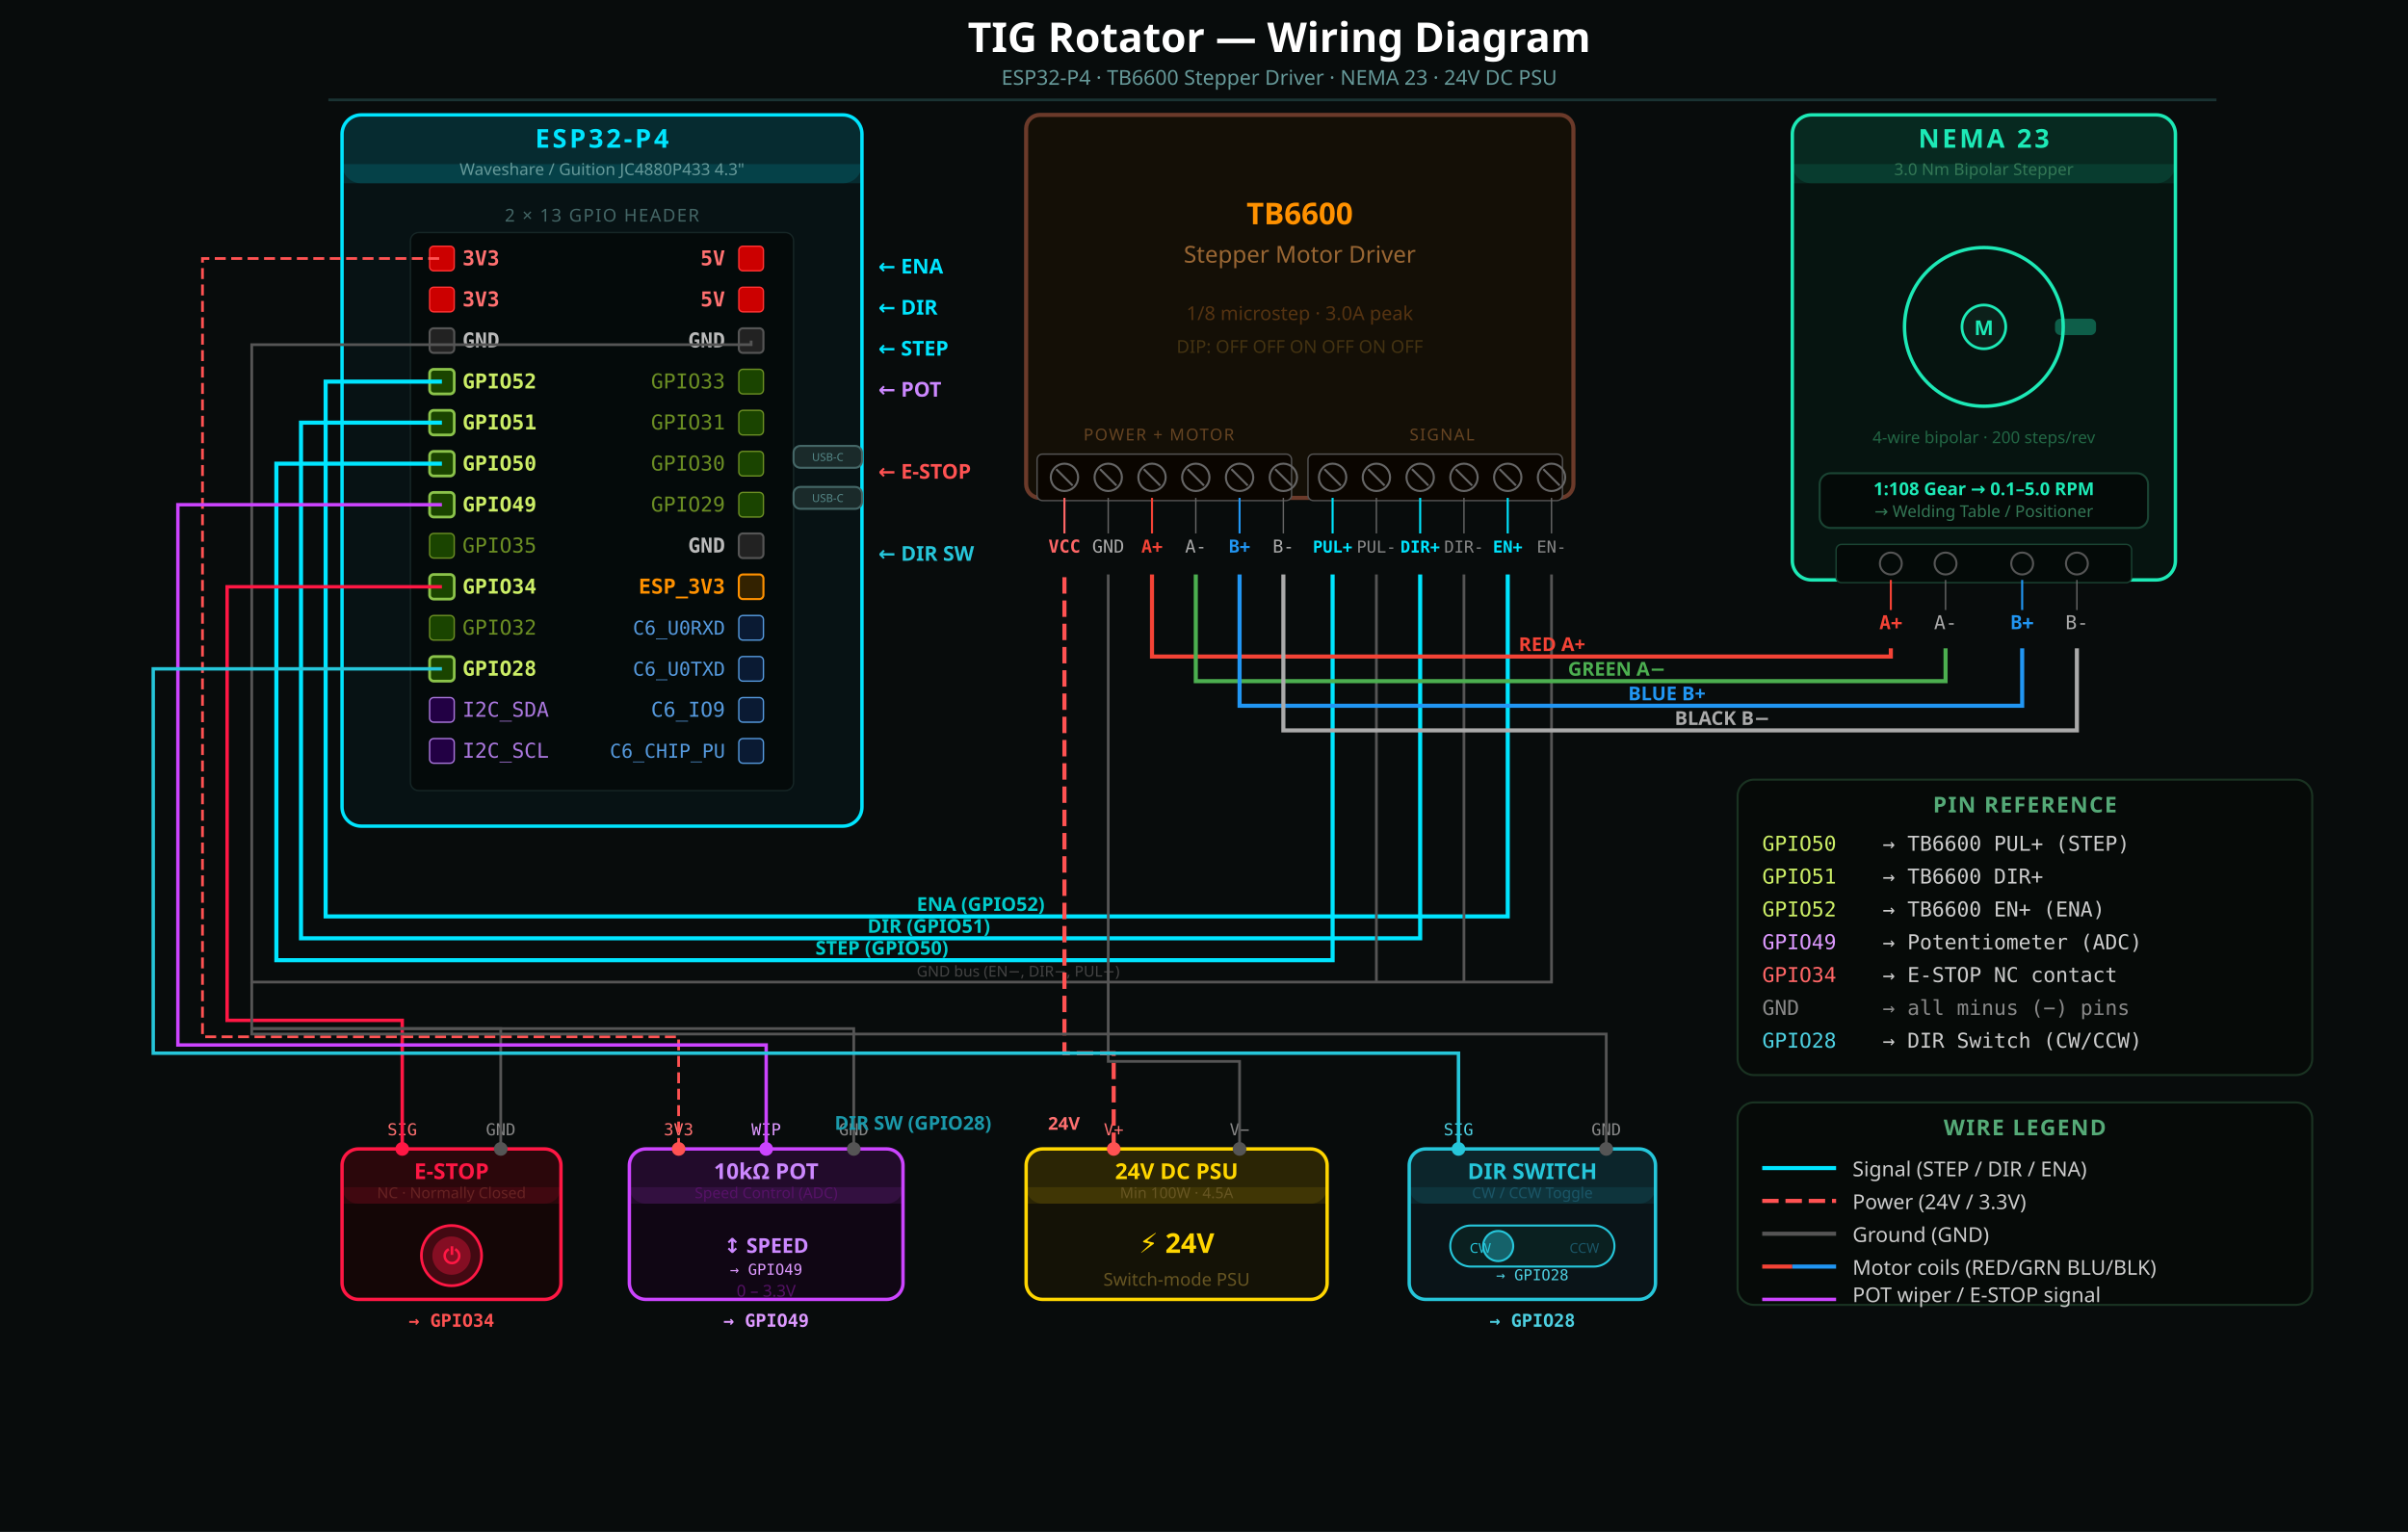
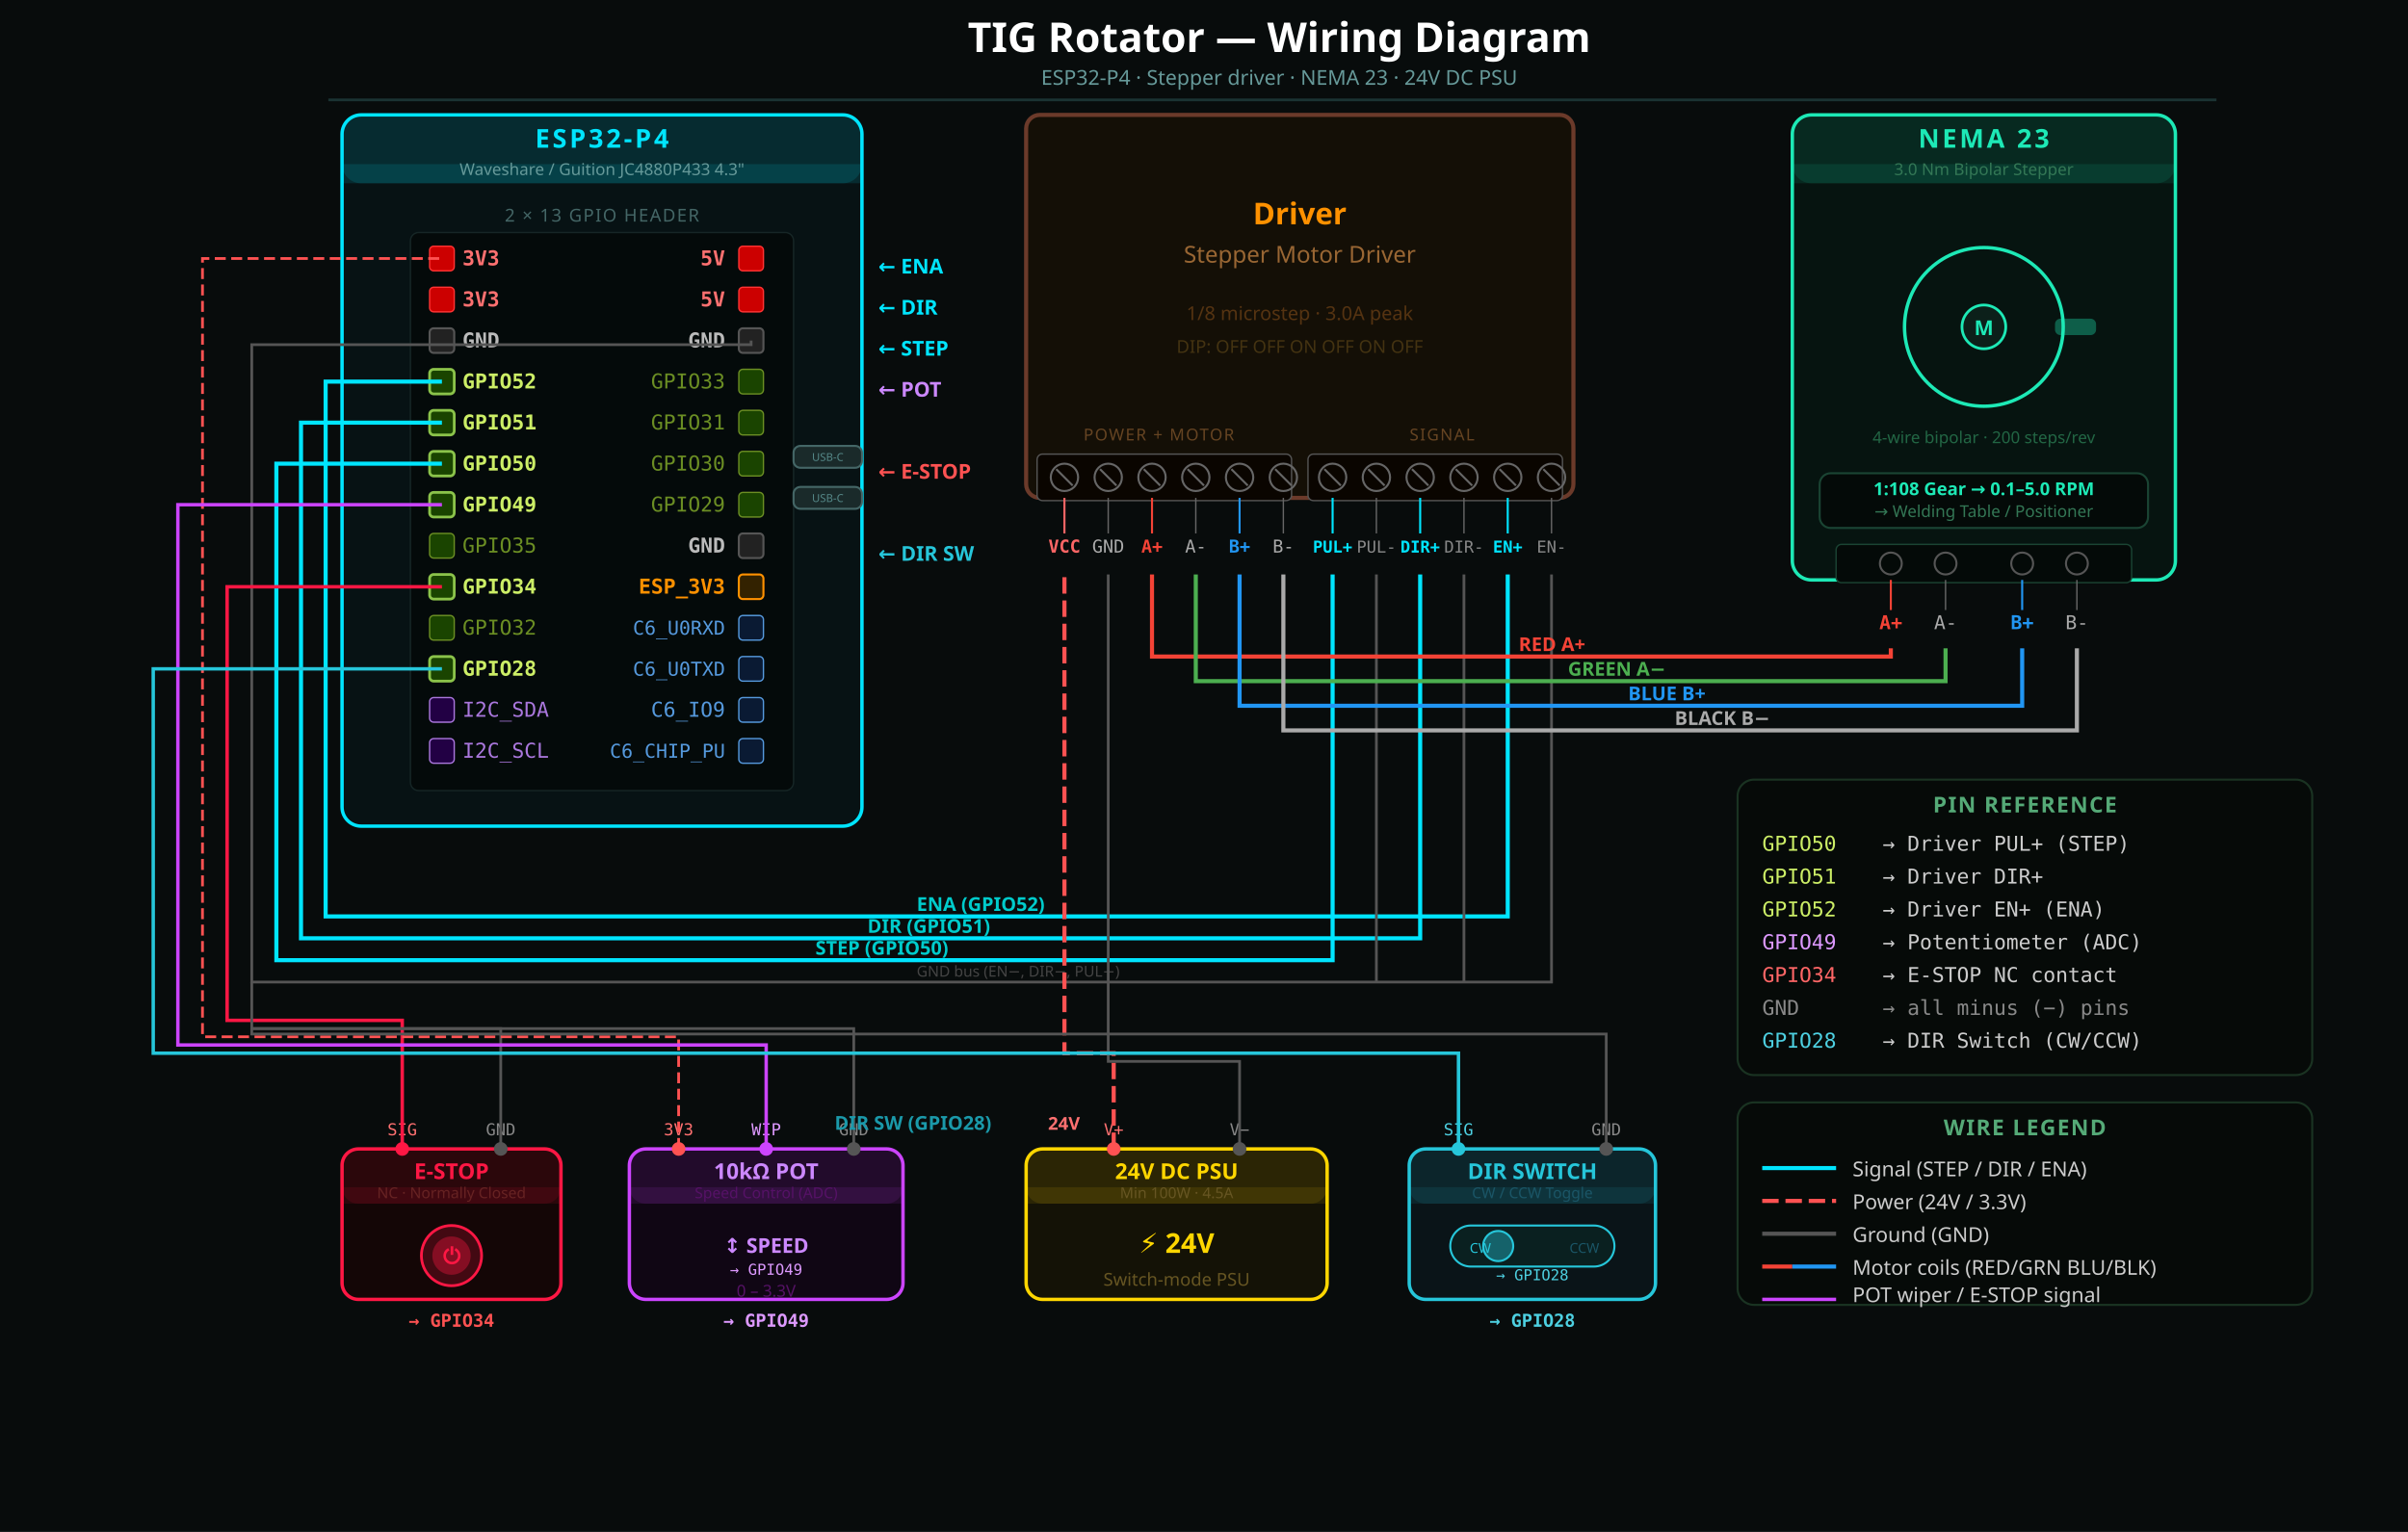
<svg xmlns="http://www.w3.org/2000/svg" viewBox="-160 0 1760 1120" width="1760" height="1120">
  <rect x="-160" y="0" width="1760" height="1120" fill="#080C0C" />
  <g transform="translate(50,0)">
    <text x="725" y="38" font-family="sans-serif" font-size="30" fill="#FFF" text-anchor="middle" font-weight="bold">TIG Rotator — Wiring Diagram</text>
-     <text x="725" y="62" font-family="sans-serif" font-size="15" fill="#669999" text-anchor="middle">ESP32-P4  ·  TB6600 Stepper Driver  ·  NEMA 23  ·  24V DC PSU</text>
+     <text x="725" y="62" font-family="sans-serif" font-size="15" fill="#669999" text-anchor="middle">ESP32-P4  ·  Stepper driver  ·  NEMA 23  ·  24V DC PSU</text>
    <rect x="30" y="72" width="1380" height="2" fill="#1A3333" />
    <g transform="translate(40, 84)">
      <rect width="380" height="520" rx="14" fill="#071214" stroke="#00E5FF" stroke-width="2.5" />
      <rect width="380" height="50" rx="14" fill="#00E5FF" fill-opacity="0.12" />
      <rect y="36" width="380" height="14" fill="#00E5FF" fill-opacity="0.12" />
      <text x="190" y="24" font-family="sans-serif" font-size="19" fill="#00E5FF" text-anchor="middle" font-weight="bold" letter-spacing="2">ESP32-P4</text>
      <text x="190" y="44" font-family="sans-serif" font-size="12" fill="#669999" text-anchor="middle">Waveshare / Guition JC4880P433  4.3"</text>
      <text x="190" y="78" font-family="sans-serif" font-size="13" fill="#446666" text-anchor="middle" letter-spacing="1">2 × 13  GPIO HEADER</text>
      <rect x="50" y="86" width="280" height="408" rx="6" fill="#040A0A" stroke="#162626" stroke-width="1" />
      <rect x="64" y="96" width="18" height="18" rx="3" fill="#CC0000" stroke="#FF3333" stroke-width="1" />
      <text x="88" y="110" font-family="monospace" font-size="15" fill="#FF7070" font-weight="bold">3V3</text>
      <text x="280" y="110" font-family="monospace" font-size="15" fill="#FF7070" text-anchor="end" font-weight="bold">5V</text>
      <rect x="290" y="96" width="18" height="18" rx="3" fill="#CC0000" stroke="#FF3333" stroke-width="1" />
      <rect x="64" y="126" width="18" height="18" rx="3" fill="#CC0000" stroke="#FF3333" stroke-width="1" />
      <text x="88" y="140" font-family="monospace" font-size="15" fill="#FF7070" font-weight="bold">3V3</text>
      <text x="280" y="140" font-family="monospace" font-size="15" fill="#FF7070" text-anchor="end" font-weight="bold">5V</text>
      <rect x="290" y="126" width="18" height="18" rx="3" fill="#CC0000" stroke="#FF3333" stroke-width="1" />
      <rect x="64" y="156" width="18" height="18" rx="3" fill="#222" stroke="#555" stroke-width="1.5" />
      <text x="88" y="170" font-family="monospace" font-size="15" fill="#BBBBBB" font-weight="bold">GND</text>
      <text x="280" y="170" font-family="monospace" font-size="15" fill="#BBBBBB" text-anchor="end" font-weight="bold">GND</text>
      <rect x="290" y="156" width="18" height="18" rx="3" fill="#222" stroke="#555" stroke-width="1.5" />
      <rect x="64" y="186" width="18" height="18" rx="3" fill="#1A4400" stroke="#8BC34A" stroke-width="2" />
      <text x="88" y="200" font-family="monospace" font-size="15" fill="#CCEE66" font-weight="bold">GPIO52</text>
      <text x="280" y="200" font-family="monospace" font-size="15" fill="#6B8E23" text-anchor="end">GPIO33</text>
      <rect x="290" y="186" width="18" height="18" rx="3" fill="#1A4400" stroke="#6B8E23" stroke-width="1" />
      <rect x="64" y="216" width="18" height="18" rx="3" fill="#1A4400" stroke="#8BC34A" stroke-width="2" />
      <text x="88" y="230" font-family="monospace" font-size="15" fill="#CCEE66" font-weight="bold">GPIO51</text>
      <text x="280" y="230" font-family="monospace" font-size="15" fill="#6B8E23" text-anchor="end">GPIO31</text>
      <rect x="290" y="216" width="18" height="18" rx="3" fill="#1A4400" stroke="#6B8E23" stroke-width="1" />
      <rect x="64" y="246" width="18" height="18" rx="3" fill="#1A4400" stroke="#8BC34A" stroke-width="2" />
      <text x="88" y="260" font-family="monospace" font-size="15" fill="#CCEE66" font-weight="bold">GPIO50</text>
      <text x="280" y="260" font-family="monospace" font-size="15" fill="#6B8E23" text-anchor="end">GPIO30</text>
      <rect x="290" y="246" width="18" height="18" rx="3" fill="#1A4400" stroke="#6B8E23" stroke-width="1" />
      <rect x="64" y="276" width="18" height="18" rx="3" fill="#1A4400" stroke="#8BC34A" stroke-width="2" />
      <text x="88" y="290" font-family="monospace" font-size="15" fill="#CCEE66" font-weight="bold">GPIO49</text>
      <text x="280" y="290" font-family="monospace" font-size="15" fill="#6B8E23" text-anchor="end">GPIO29</text>
      <rect x="290" y="276" width="18" height="18" rx="3" fill="#1A4400" stroke="#6B8E23" stroke-width="1" />
      <rect x="330" y="242" width="50" height="16" rx="5" fill="#1A2A2A" stroke="#446666" stroke-width="1.5" />
      <text x="355" y="253" font-family="sans-serif" font-size="8" fill="#558888" text-anchor="middle">USB-C</text>
      <rect x="330" y="272" width="50" height="16" rx="5" fill="#1A2A2A" stroke="#446666" stroke-width="1.5" />
      <text x="355" y="283" font-family="sans-serif" font-size="8" fill="#558888" text-anchor="middle">USB-C</text>
      <rect x="64" y="306" width="18" height="18" rx="3" fill="#1A4400" stroke="#6B8E23" stroke-width="1" />
      <text x="88" y="320" font-family="monospace" font-size="15" fill="#6B8E23">GPIO35</text>
      <text x="280" y="320" font-family="monospace" font-size="15" fill="#BBBBBB" text-anchor="end" font-weight="bold">GND</text>
      <rect x="290" y="306" width="18" height="18" rx="3" fill="#222" stroke="#555" stroke-width="1.5" />
      <rect x="64" y="336" width="18" height="18" rx="3" fill="#1A4400" stroke="#8BC34A" stroke-width="2" />
      <text x="88" y="350" font-family="monospace" font-size="15" fill="#CCEE66" font-weight="bold">GPIO34</text>
      <text x="280" y="350" font-family="monospace" font-size="15" fill="#FF9100" text-anchor="end" font-weight="bold">ESP_3V3</text>
      <rect x="290" y="336" width="18" height="18" rx="3" fill="#332200" stroke="#FF9100" stroke-width="1.5" />
      <rect x="64" y="366" width="18" height="18" rx="3" fill="#1A4400" stroke="#6B8E23" stroke-width="1" />
      <text x="88" y="380" font-family="monospace" font-size="15" fill="#6B8E23">GPIO32</text>
      <text x="280" y="380" font-family="monospace" font-size="14" fill="#5599DD" text-anchor="end">C6_U0RXD</text>
      <rect x="290" y="366" width="18" height="18" rx="3" fill="#0A1A33" stroke="#5599DD" stroke-width="1" />
      <rect x="64" y="396" width="18" height="18" rx="3" fill="#1A4400" stroke="#8BC34A" stroke-width="2" />
      <text x="88" y="410" font-family="monospace" font-size="15" fill="#CCEE66" font-weight="bold">GPIO28</text>
      <text x="280" y="410" font-family="monospace" font-size="14" fill="#5599DD" text-anchor="end">C6_U0TXD</text>
      <rect x="290" y="396" width="18" height="18" rx="3" fill="#0A1A33" stroke="#5599DD" stroke-width="1" />
      <rect x="64" y="426" width="18" height="18" rx="3" fill="#220044" stroke="#AA77DD" stroke-width="1" />
      <text x="88" y="440" font-family="monospace" font-size="15" fill="#AA77DD">I2C_SDA</text>
      <text x="280" y="440" font-family="monospace" font-size="15" fill="#5599DD" text-anchor="end">C6_IO9</text>
      <rect x="290" y="426" width="18" height="18" rx="3" fill="#0A1A33" stroke="#5599DD" stroke-width="1" />
      <rect x="64" y="456" width="18" height="18" rx="3" fill="#220044" stroke="#AA77DD" stroke-width="1" />
      <text x="88" y="470" font-family="monospace" font-size="15" fill="#AA77DD">I2C_SCL</text>
      <text x="280" y="470" font-family="monospace" font-size="14" fill="#5599DD" text-anchor="end">C6_CHIP_PU</text>
      <rect x="290" y="456" width="18" height="18" rx="3" fill="#0A1A33" stroke="#5599DD" stroke-width="1" />
    </g>
    <text x="432" y="200" font-family="sans-serif" font-size="15" fill="#00E5FF" font-weight="bold">← ENA</text>
    <text x="432" y="230" font-family="sans-serif" font-size="15" fill="#00E5FF" font-weight="bold">← DIR</text>
    <text x="432" y="260" font-family="sans-serif" font-size="15" fill="#00E5FF" font-weight="bold">← STEP</text>
    <text x="432" y="290" font-family="sans-serif" font-size="15" fill="#CC88FF" font-weight="bold">← POT</text>
    <text x="432" y="350" font-family="sans-serif" font-size="15" fill="#FF5252" font-weight="bold">← E-STOP</text>
    <text x="432" y="410" font-family="sans-serif" font-size="15" fill="#26C6DA" font-weight="bold">← DIR SW</text>
    <g transform="translate(540, 84)">
      <rect width="400" height="280" rx="10" fill="#140F06" stroke="#6B3A2A" stroke-width="3" />
-       <text x="200" y="80" font-family="sans-serif" font-size="22" fill="#FF9100" text-anchor="middle" font-weight="bold">TB6600</text>
+       <text x="200" y="80" font-family="sans-serif" font-size="22" fill="#FF9100" text-anchor="middle" font-weight="bold">Driver</text>
      <text x="200" y="108" font-family="sans-serif" font-size="17" fill="#996633" text-anchor="middle">Stepper Motor Driver</text>
      <text x="200" y="150" font-family="sans-serif" font-size="14" fill="#553311" text-anchor="middle">1/8 microstep · 3.0A peak</text>
      <text x="200" y="174" font-family="sans-serif" font-size="13" fill="#443311" text-anchor="middle">DIP: OFF OFF ON OFF ON OFF</text>
      <text x="97" y="238" font-family="sans-serif" font-size="12" fill="#664422" text-anchor="middle" letter-spacing="1">POWER + MOTOR</text>
      <text x="304" y="238" font-family="sans-serif" font-size="12" fill="#664422" text-anchor="middle" letter-spacing="1">SIGNAL</text>
      <rect x="8" y="248" width="186" height="34" rx="4" fill="#0A0500" stroke="#555" stroke-width="1" />
      <circle cx="28" cy="265" r="10" fill="none" stroke="#666" stroke-width="1.5" />
      <line x1="22" y1="259" x2="34" y2="271" stroke="#666" stroke-width="1.5" />
      <circle cx="60" cy="265" r="10" fill="none" stroke="#666" stroke-width="1.5" />
      <line x1="54" y1="259" x2="66" y2="271" stroke="#666" stroke-width="1.5" />
      <circle cx="92" cy="265" r="10" fill="none" stroke="#666" stroke-width="1.5" />
      <line x1="86" y1="259" x2="98" y2="271" stroke="#666" stroke-width="1.5" />
      <circle cx="124" cy="265" r="10" fill="none" stroke="#666" stroke-width="1.5" />
      <line x1="118" y1="259" x2="130" y2="271" stroke="#666" stroke-width="1.5" />
      <circle cx="156" cy="265" r="10" fill="none" stroke="#666" stroke-width="1.5" />
      <line x1="150" y1="259" x2="162" y2="271" stroke="#666" stroke-width="1.5" />
      <circle cx="188" cy="265" r="10" fill="none" stroke="#666" stroke-width="1.5" />
      <line x1="182" y1="259" x2="194" y2="271" stroke="#666" stroke-width="1.5" />
      <rect x="206" y="248" width="186" height="34" rx="4" fill="#0A0500" stroke="#555" stroke-width="1" />
      <circle cx="224" cy="265" r="10" fill="none" stroke="#666" stroke-width="1.5" />
      <line x1="218" y1="259" x2="230" y2="271" stroke="#666" stroke-width="1.5" />
      <circle cx="256" cy="265" r="10" fill="none" stroke="#666" stroke-width="1.5" />
      <line x1="250" y1="259" x2="262" y2="271" stroke="#666" stroke-width="1.5" />
      <circle cx="288" cy="265" r="10" fill="none" stroke="#666" stroke-width="1.5" />
      <line x1="282" y1="259" x2="294" y2="271" stroke="#666" stroke-width="1.5" />
      <circle cx="320" cy="265" r="10" fill="none" stroke="#666" stroke-width="1.5" />
      <line x1="314" y1="259" x2="326" y2="271" stroke="#666" stroke-width="1.5" />
      <circle cx="352" cy="265" r="10" fill="none" stroke="#666" stroke-width="1.5" />
      <line x1="346" y1="259" x2="358" y2="271" stroke="#666" stroke-width="1.5" />
      <circle cx="384" cy="265" r="10" fill="none" stroke="#666" stroke-width="1.5" />
      <line x1="378" y1="259" x2="390" y2="271" stroke="#666" stroke-width="1.5" />
    </g>
    <line x1="568" y1="364" x2="568" y2="390" stroke="#FF6666" stroke-width="1.5" />
    <text x="568" y="404" font-family="monospace" font-size="13" fill="#FF6666" text-anchor="middle" font-weight="bold">VCC</text>
    <line x1="600" y1="364" x2="600" y2="390" stroke="#666" stroke-width="1" />
    <text x="600" y="404" font-family="monospace" font-size="13" fill="#AAA" text-anchor="middle">GND</text>
    <line x1="632" y1="364" x2="632" y2="390" stroke="#F44336" stroke-width="1.5" />
    <text x="632" y="404" font-family="monospace" font-size="13" fill="#F44336" text-anchor="middle" font-weight="bold">A+</text>
    <line x1="664" y1="364" x2="664" y2="390" stroke="#666" stroke-width="1" />
    <text x="664" y="404" font-family="monospace" font-size="13" fill="#AAA" text-anchor="middle">A-</text>
    <line x1="696" y1="364" x2="696" y2="390" stroke="#2196F3" stroke-width="1.5" />
    <text x="696" y="404" font-family="monospace" font-size="13" fill="#2196F3" text-anchor="middle" font-weight="bold">B+</text>
    <line x1="728" y1="364" x2="728" y2="390" stroke="#666" stroke-width="1" />
    <text x="728" y="404" font-family="monospace" font-size="13" fill="#AAA" text-anchor="middle">B-</text>
    <line x1="764" y1="364" x2="764" y2="390" stroke="#00E5FF" stroke-width="1.5" />
    <text x="764" y="404" font-family="monospace" font-size="12" fill="#00E5FF" text-anchor="middle" font-weight="bold">PUL+</text>
    <line x1="796" y1="364" x2="796" y2="390" stroke="#666" stroke-width="1" />
    <text x="796" y="404" font-family="monospace" font-size="12" fill="#888" text-anchor="middle">PUL-</text>
    <line x1="828" y1="364" x2="828" y2="390" stroke="#00E5FF" stroke-width="1.5" />
    <text x="828" y="404" font-family="monospace" font-size="12" fill="#00E5FF" text-anchor="middle" font-weight="bold">DIR+</text>
    <line x1="860" y1="364" x2="860" y2="390" stroke="#666" stroke-width="1" />
    <text x="860" y="404" font-family="monospace" font-size="12" fill="#888" text-anchor="middle">DIR-</text>
    <line x1="892" y1="364" x2="892" y2="390" stroke="#00E5FF" stroke-width="1.5" />
    <text x="892" y="404" font-family="monospace" font-size="12" fill="#00E5FF" text-anchor="middle" font-weight="bold">EN+</text>
    <line x1="924" y1="364" x2="924" y2="390" stroke="#666" stroke-width="1" />
    <text x="924" y="404" font-family="monospace" font-size="12" fill="#888" text-anchor="middle">EN-</text>
    <g transform="translate(1100, 84)">
      <rect width="280" height="340" rx="14" fill="#061410" stroke="#1DE9B6" stroke-width="2.5" />
      <rect width="280" height="50" rx="14" fill="#1DE9B6" fill-opacity="0.10" />
      <rect y="36" width="280" height="14" fill="#1DE9B6" fill-opacity="0.10" />
      <text x="140" y="24" font-family="sans-serif" font-size="19" fill="#1DE9B6" text-anchor="middle" font-weight="bold" letter-spacing="2">NEMA 23</text>
      <text x="140" y="44" font-family="sans-serif" font-size="12" fill="#337755" text-anchor="middle">3.0 Nm Bipolar Stepper</text>
      <circle cx="140" cy="155" r="58" fill="none" stroke="#1DE9B6" stroke-width="2.5" />
      <circle cx="140" cy="155" r="16" fill="#0C201A" stroke="#1DE9B6" stroke-width="2" />
      <text x="140" y="161" font-family="sans-serif" font-size="15" fill="#1DE9B6" text-anchor="middle" font-weight="bold">M</text>
      <rect x="192" y="149" width="30" height="12" rx="4" fill="#1DE9B6" fill-opacity="0.35" />
      <text x="140" y="240" font-family="sans-serif" font-size="12" fill="#226644" text-anchor="middle">4-wire bipolar · 200 steps/rev</text>
      <rect x="20" y="262" width="240" height="40" rx="8" fill="#040A08" stroke="#1A4433" stroke-width="1.5" />
      <text x="140" y="278" font-family="sans-serif" font-size="13" fill="#1DE9B6" text-anchor="middle" font-weight="bold">1:108 Gear → 0.1–5.0 RPM</text>
      <text x="140" y="294" font-family="sans-serif" font-size="12" fill="#337755" text-anchor="middle">→ Welding Table / Positioner</text>
      <rect x="32" y="314" width="216" height="28" rx="4" fill="#040A08" stroke="#1A4433" stroke-width="1" />
      <circle cx="72" cy="328" r="8" fill="none" stroke="#555" stroke-width="1.5" />
      <circle cx="112" cy="328" r="8" fill="none" stroke="#555" stroke-width="1.5" />
      <circle cx="168" cy="328" r="8" fill="none" stroke="#555" stroke-width="1.5" />
      <circle cx="208" cy="328" r="8" fill="none" stroke="#555" stroke-width="1.5" />
    </g>
    <line x1="1172" y1="424" x2="1172" y2="446" stroke="#F44336" stroke-width="1.5" />
    <text x="1172" y="460" font-family="monospace" font-size="14" fill="#F44336" text-anchor="middle" font-weight="bold">A+</text>
    <line x1="1212" y1="424" x2="1212" y2="446" stroke="#666" stroke-width="1" />
    <text x="1212" y="460" font-family="monospace" font-size="14" fill="#AAA" text-anchor="middle">A-</text>
    <line x1="1268" y1="424" x2="1268" y2="446" stroke="#2196F3" stroke-width="1.5" />
    <text x="1268" y="460" font-family="monospace" font-size="14" fill="#2196F3" text-anchor="middle" font-weight="bold">B+</text>
    <line x1="1308" y1="424" x2="1308" y2="446" stroke="#666" stroke-width="1" />
    <text x="1308" y="460" font-family="monospace" font-size="14" fill="#AAA" text-anchor="middle">B-</text>
    <g transform="translate(40, 840)">
      <rect width="160" height="110" rx="12" fill="#140606" stroke="#FF1744" stroke-width="2.5" />
      <rect width="160" height="40" rx="12" fill="#FF1744" fill-opacity="0.10" />
      <rect y="28" width="160" height="12" fill="#FF1744" fill-opacity="0.10" />
      <text x="80" y="22" font-family="sans-serif" font-size="16" fill="#FF1744" text-anchor="middle" font-weight="bold">E-STOP</text>
      <text x="80" y="36" font-family="sans-serif" font-size="11" fill="#662222" text-anchor="middle">NC · Normally Closed</text>
      <circle cx="80" cy="78" r="22" fill="#FF1744" fill-opacity="0.2" stroke="#FF1744" stroke-width="2" />
      <circle cx="80" cy="78" r="14" fill="#FF1744" fill-opacity="0.35" />
      <text x="80" y="84" font-family="sans-serif" font-size="16" fill="#FF1744" text-anchor="middle" font-weight="bold">⏻</text>
      <circle cx="44" cy="0" r="5" fill="#FF1744" />
      <circle cx="116" cy="0" r="5" fill="#555" />
      <text x="44" y="-10" font-family="monospace" font-size="12" fill="#FF7070" text-anchor="middle">SIG</text>
      <text x="116" y="-10" font-family="monospace" font-size="12" fill="#888" text-anchor="middle">GND</text>
    </g>
    <text x="120" y="970" font-family="monospace" font-size="13" fill="#FF5252" text-anchor="middle" font-weight="bold">→ GPIO34</text>
    <g transform="translate(250, 840)">
      <rect width="200" height="110" rx="12" fill="#100614" stroke="#CC44FF" stroke-width="2.5" />
      <rect width="200" height="40" rx="12" fill="#CC44FF" fill-opacity="0.10" />
      <rect y="28" width="200" height="12" fill="#CC44FF" fill-opacity="0.10" />
      <text x="100" y="22" font-family="sans-serif" font-size="16" fill="#CC88FF" text-anchor="middle" font-weight="bold">10kΩ POT</text>
      <text x="100" y="36" font-family="sans-serif" font-size="11" fill="#551166" text-anchor="middle">Speed Control (ADC)</text>
      <text x="100" y="76" font-family="sans-serif" font-size="15" fill="#CC88FF" text-anchor="middle" font-weight="bold">↕ SPEED</text>
      <text x="100" y="92" font-family="monospace" font-size="11" fill="#DD99FF" text-anchor="middle">→ GPIO49</text>
      <text x="100" y="108" font-family="sans-serif" font-size="12" fill="#551166" text-anchor="middle">0 – 3.3V</text>
      <circle cx="36" cy="0" r="5" fill="#FF5252" />
      <circle cx="100" cy="0" r="5" fill="#CC44FF" />
      <circle cx="164" cy="0" r="5" fill="#555" />
      <text x="36" y="-10" font-family="monospace" font-size="12" fill="#FF7070" text-anchor="middle">3V3</text>
      <text x="100" y="-10" font-family="monospace" font-size="12" fill="#DD99FF" text-anchor="middle">WIP</text>
      <text x="164" y="-10" font-family="monospace" font-size="12" fill="#888" text-anchor="middle">GND</text>
    </g>
    <text x="350" y="970" font-family="monospace" font-size="13" fill="#DD99FF" text-anchor="middle" font-weight="bold">→ GPIO49</text>
    <g transform="translate(540, 840)">
      <rect width="220" height="110" rx="12" fill="#141206" stroke="#FFD600" stroke-width="2.5" />
      <rect width="220" height="40" rx="12" fill="#FFD600" fill-opacity="0.10" />
      <rect y="28" width="220" height="12" fill="#FFD600" fill-opacity="0.10" />
      <text x="110" y="22" font-family="sans-serif" font-size="16" fill="#FFD600" text-anchor="middle" font-weight="bold">24V DC PSU</text>
      <text x="110" y="36" font-family="sans-serif" font-size="11" fill="#665522" text-anchor="middle">Min 100W · 4.5A</text>
      <text x="110" y="76" font-family="sans-serif" font-size="20" fill="#FFD600" text-anchor="middle" font-weight="bold">⚡ 24V</text>
      <text x="110" y="100" font-family="sans-serif" font-size="13" fill="#665522" text-anchor="middle">Switch-mode PSU</text>
      <circle cx="64" cy="0" r="5" fill="#FF5252" />
      <circle cx="156" cy="0" r="5" fill="#555" />
      <text x="64" y="-10" font-family="monospace" font-size="12" fill="#FF7070" text-anchor="middle">V+</text>
      <text x="156" y="-10" font-family="monospace" font-size="12" fill="#888" text-anchor="middle">V−</text>
    </g>
    <g transform="translate(820, 840)">
      <rect width="180" height="110" rx="12" fill="#0A1418" stroke="#26C6DA" stroke-width="2.5" />
      <rect width="180" height="40" rx="12" fill="#26C6DA" fill-opacity="0.10" />
      <rect y="28" width="180" height="12" fill="#26C6DA" fill-opacity="0.10" />
      <text x="90" y="22" font-family="sans-serif" font-size="16" fill="#26C6DA" text-anchor="middle" font-weight="bold">DIR SWITCH</text>
      <text x="90" y="36" font-family="sans-serif" font-size="11" fill="#1A5566" text-anchor="middle">CW / CCW Toggle</text>
      <rect x="30" y="56" width="120" height="30" rx="15" fill="#0A2020" stroke="#26C6DA" stroke-width="1.5" />
      <circle cx="65" cy="71" r="11" fill="#26C6DA" fill-opacity="0.4" stroke="#26C6DA" stroke-width="1.5" />
      <text x="52" y="76" font-family="sans-serif" font-size="10" fill="#26C6DA" text-anchor="middle">CW</text>
      <text x="128" y="76" font-family="sans-serif" font-size="10" fill="#1A5566" text-anchor="middle">CCW</text>
      <text x="90" y="96" font-family="monospace" font-size="11" fill="#4DD0E1" text-anchor="middle">→ GPIO28</text>
      <circle cx="36" cy="0" r="5" fill="#26C6DA" />
      <circle cx="144" cy="0" r="5" fill="#555" />
      <text x="36" y="-10" font-family="monospace" font-size="12" fill="#4DD0E1" text-anchor="middle">SIG</text>
      <text x="144" y="-10" font-family="monospace" font-size="12" fill="#888" text-anchor="middle">GND</text>
    </g>
    <text x="910" y="970" font-family="monospace" font-size="13" fill="#4DD0E1" text-anchor="middle" font-weight="bold">→ GPIO28</text>
    <path d="M 113 279 L 28 279 L 28 670 L 892 670 L 892 420" fill="none" stroke="#00E5FF" stroke-width="3" />
    <text x="460" y="666" font-family="sans-serif" font-size="14" fill="#00CCCC" font-weight="bold">ENA  (GPIO52)</text>
    <path d="M 113 309 L 10 309 L 10 686 L 828 686 L 828 420" fill="none" stroke="#00E5FF" stroke-width="3" />
    <text x="424" y="682" font-family="sans-serif" font-size="14" fill="#00CCCC" font-weight="bold">DIR  (GPIO51)</text>
    <path d="M 113 339 L -8 339 L -8 702 L 764 702 L 764 420" fill="none" stroke="#00E5FF" stroke-width="3" />
    <text x="386" y="698" font-family="sans-serif" font-size="14" fill="#00CCCC" font-weight="bold">STEP  (GPIO50)</text>
    <path d="M 339 249 L 339 252 L -26 252 L -26 718 L 924 718 L 924 420" fill="none" stroke="#555" stroke-width="2" />
    <path d="M 860 718 L 860 420" fill="none" stroke="#555" stroke-width="2" />
    <path d="M 796 718 L 796 420" fill="none" stroke="#555" stroke-width="2" />
    <text x="460" y="714" font-family="sans-serif" font-size="11" fill="#444">GND bus (EN−, DIR−, PUL−)</text>
    <path d="M 632 420 L 632 480 L 1172 480 L 1172 474" fill="none" stroke="#F44336" stroke-width="3" />
    <text x="900" y="476" font-family="sans-serif" font-size="14" fill="#F44336" font-weight="bold">RED  A+</text>
    <path d="M 664 420 L 664 498 L 1212 498 L 1212 474" fill="none" stroke="#4CAF50" stroke-width="3" />
    <text x="936" y="494" font-family="sans-serif" font-size="14" fill="#4CAF50" font-weight="bold">GREEN  A−</text>
    <path d="M 696 420 L 696 516 L 1268 516 L 1268 474" fill="none" stroke="#2196F3" stroke-width="3" />
    <text x="980" y="512" font-family="sans-serif" font-size="14" fill="#2196F3" font-weight="bold">BLUE  B+</text>
    <path d="M 728 420 L 728 534 L 1308 534 L 1308 474" fill="none" stroke="#AAA" stroke-width="3" />
    <text x="1014" y="530" font-family="sans-serif" font-size="14" fill="#AAA" font-weight="bold">BLACK  B−</text>
    <path d="M 604 840 L 604 770 L 568 770 L 568 420" fill="none" stroke="#FF5252" stroke-width="3" stroke-dasharray="12 5" />
    <text x="556" y="826" font-family="sans-serif" font-size="13" fill="#FF7070" font-weight="bold">24V</text>
    <path d="M 696 840 L 696 776 L 600 776 L 600 420" fill="none" stroke="#555" stroke-width="2" />
    <path d="M 84 840 L 84 746 L -44 746 L -44 429 L 113 429" fill="none" stroke="#FF1744" stroke-width="2.5" />
    <path d="M 156 840 L 156 752 L -26 752 L -26 718" fill="none" stroke="#555" stroke-width="2" />
    <path d="M 286 840 L 286 758 L -62 758 L -62 189 L 113 189" fill="none" stroke="#FF5252" stroke-width="2" stroke-dasharray="8 4" />
    <path d="M 350 840 L 350 764 L -80 764 L -80 369 L 113 369" fill="none" stroke="#CC44FF" stroke-width="2.5" />
    <path d="M 414 840 L 414 752 L -26 752" fill="none" stroke="#555" stroke-width="2" />
    <path d="M 856 840 L 856 770 L -98 770 L -98 489 L 113 489" fill="none" stroke="#26C6DA" stroke-width="2.5" />
    <text x="400" y="826" font-family="sans-serif" font-size="14" fill="#1A99AA" font-weight="bold">DIR SW  (GPIO28)</text>
    <path d="M 964 840 L 964 756 L -26 756 L -26 752" fill="none" stroke="#555" stroke-width="2" />
    <g transform="translate(1060, 570)">
      <rect width="420" height="216" rx="12" fill="#060A08" stroke="#1A3322" stroke-width="1.5" />
      <text x="210" y="24" font-family="sans-serif" font-size="16" fill="#55AA77" text-anchor="middle" font-weight="bold" letter-spacing="1">PIN REFERENCE</text>
      <text x="18" y="52" font-family="monospace" font-size="15" fill="#CCEE66">GPIO50</text>
-       <text x="106" y="52" font-family="monospace" font-size="15" fill="#CCC">→  TB6600  PUL+  (STEP)</text>
+       <text x="106" y="52" font-family="monospace" font-size="15" fill="#CCC">→  Driver  PUL+  (STEP)</text>
      <text x="18" y="76" font-family="monospace" font-size="15" fill="#CCEE66">GPIO51</text>
-       <text x="106" y="76" font-family="monospace" font-size="15" fill="#CCC">→  TB6600  DIR+</text>
+       <text x="106" y="76" font-family="monospace" font-size="15" fill="#CCC">→  Driver  DIR+</text>
      <text x="18" y="100" font-family="monospace" font-size="15" fill="#CCEE66">GPIO52</text>
-       <text x="106" y="100" font-family="monospace" font-size="15" fill="#CCC">→  TB6600  EN+  (ENA)</text>
+       <text x="106" y="100" font-family="monospace" font-size="15" fill="#CCC">→  Driver  EN+  (ENA)</text>
      <text x="18" y="124" font-family="monospace" font-size="15" fill="#DD99FF">GPIO49</text>
      <text x="106" y="124" font-family="monospace" font-size="15" fill="#CCC">→  Potentiometer (ADC)</text>
      <text x="18" y="148" font-family="monospace" font-size="15" fill="#FF6666">GPIO34</text>
      <text x="106" y="148" font-family="monospace" font-size="15" fill="#CCC">→  E-STOP  NC contact</text>
      <text x="18" y="172" font-family="monospace" font-size="15" fill="#888">GND</text>
      <text x="106" y="172" font-family="monospace" font-size="15" fill="#888">→  all minus (−) pins</text>
      <text x="18" y="196" font-family="monospace" font-size="15" fill="#4DD0E1">GPIO28</text>
      <text x="106" y="196" font-family="monospace" font-size="15" fill="#CCC">→  DIR Switch (CW/CCW)</text>
    </g>
    <g transform="translate(1060, 806)">
      <rect width="420" height="148" rx="12" fill="#060A08" stroke="#1A3322" stroke-width="1.5" />
      <text x="210" y="24" font-family="sans-serif" font-size="16" fill="#55AA77" text-anchor="middle" font-weight="bold" letter-spacing="1">WIRE LEGEND</text>
      <line x1="18" y1="48" x2="72" y2="48" stroke="#00E5FF" stroke-width="3" />
      <text x="84" y="54" font-family="sans-serif" font-size="15" fill="#CCC">Signal  (STEP / DIR / ENA)</text>
      <line x1="18" y1="72" x2="72" y2="72" stroke="#FF5252" stroke-width="3" stroke-dasharray="12 5" />
      <text x="84" y="78" font-family="sans-serif" font-size="15" fill="#CCC">Power  (24V / 3.3V)</text>
      <line x1="18" y1="96" x2="72" y2="96" stroke="#555" stroke-width="3" />
      <text x="84" y="102" font-family="sans-serif" font-size="15" fill="#CCC">Ground  (GND)</text>
      <line x1="18" y1="120" x2="40" y2="120" stroke="#F44336" stroke-width="3" />
      <line x1="40" y1="120" x2="72" y2="120" stroke="#2196F3" stroke-width="3" />
      <text x="84" y="126" font-family="sans-serif" font-size="15" fill="#CCC">Motor coils (RED/GRN BLU/BLK)</text>
      <line x1="18" y1="144" x2="72" y2="144" stroke="#CC44FF" stroke-width="2.5" />
      <text x="84" y="146" font-family="sans-serif" font-size="15" fill="#CCC">POT wiper / E-STOP signal</text>
    </g>
  </g>
</svg>
